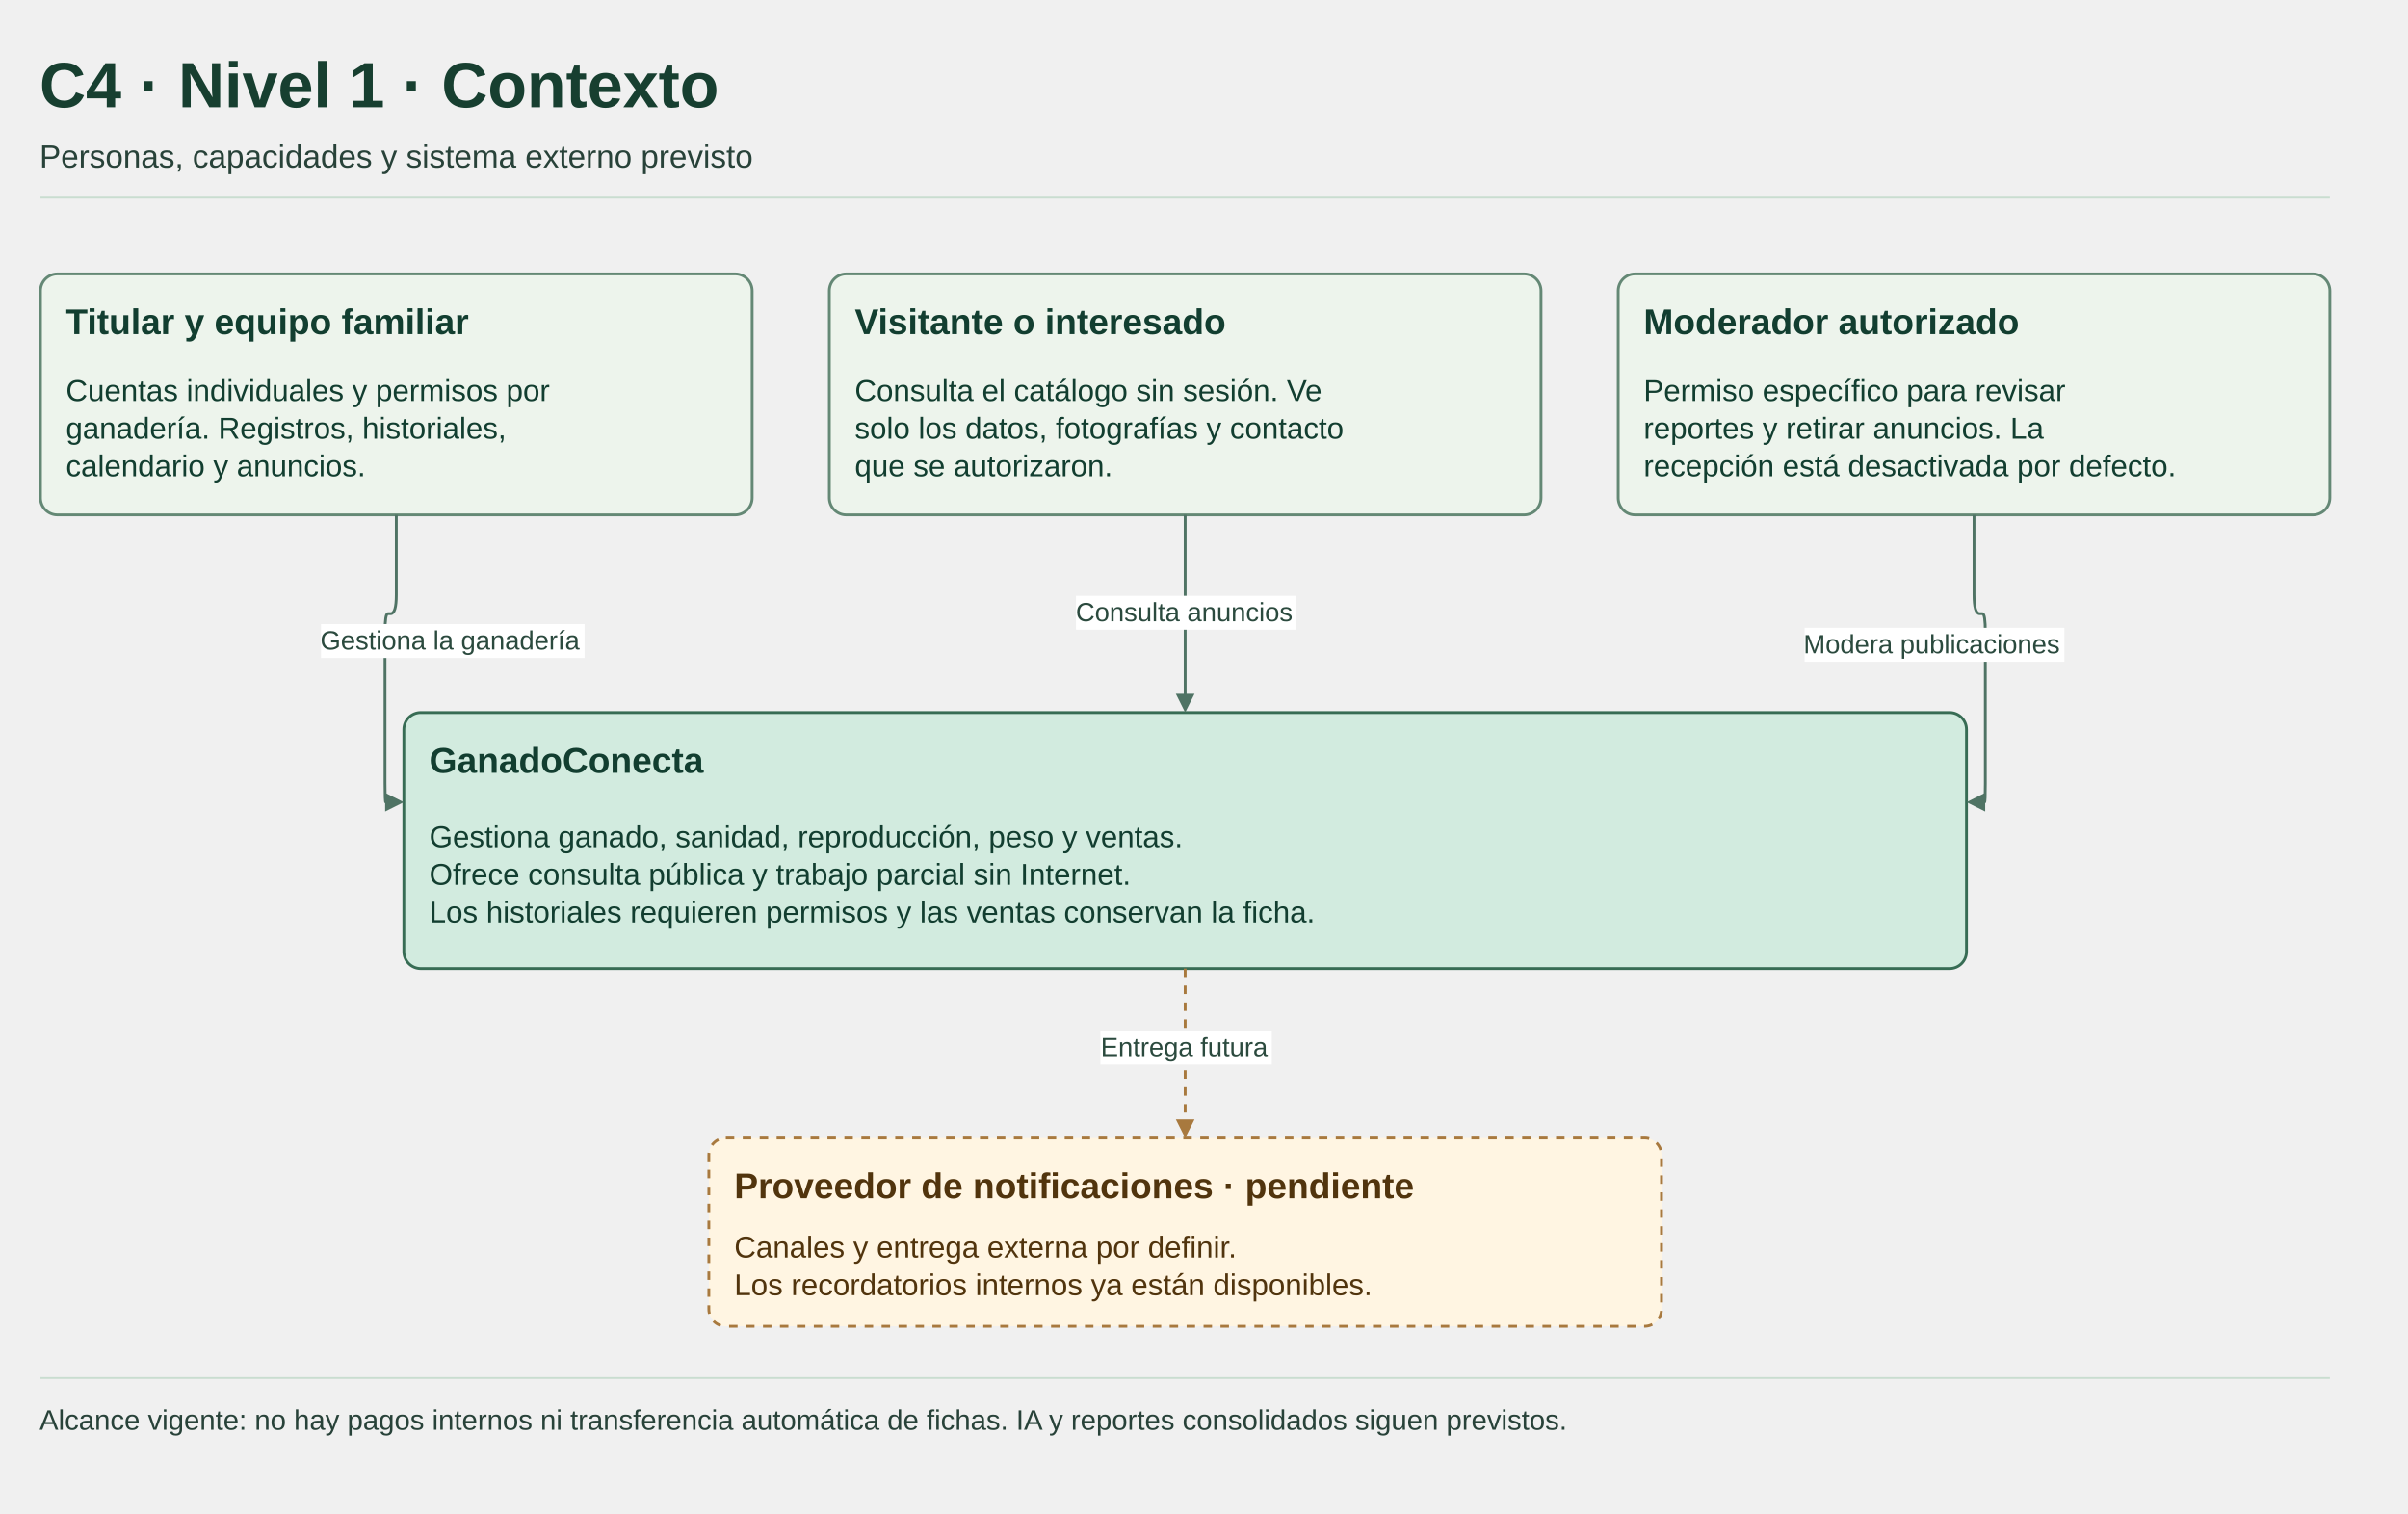
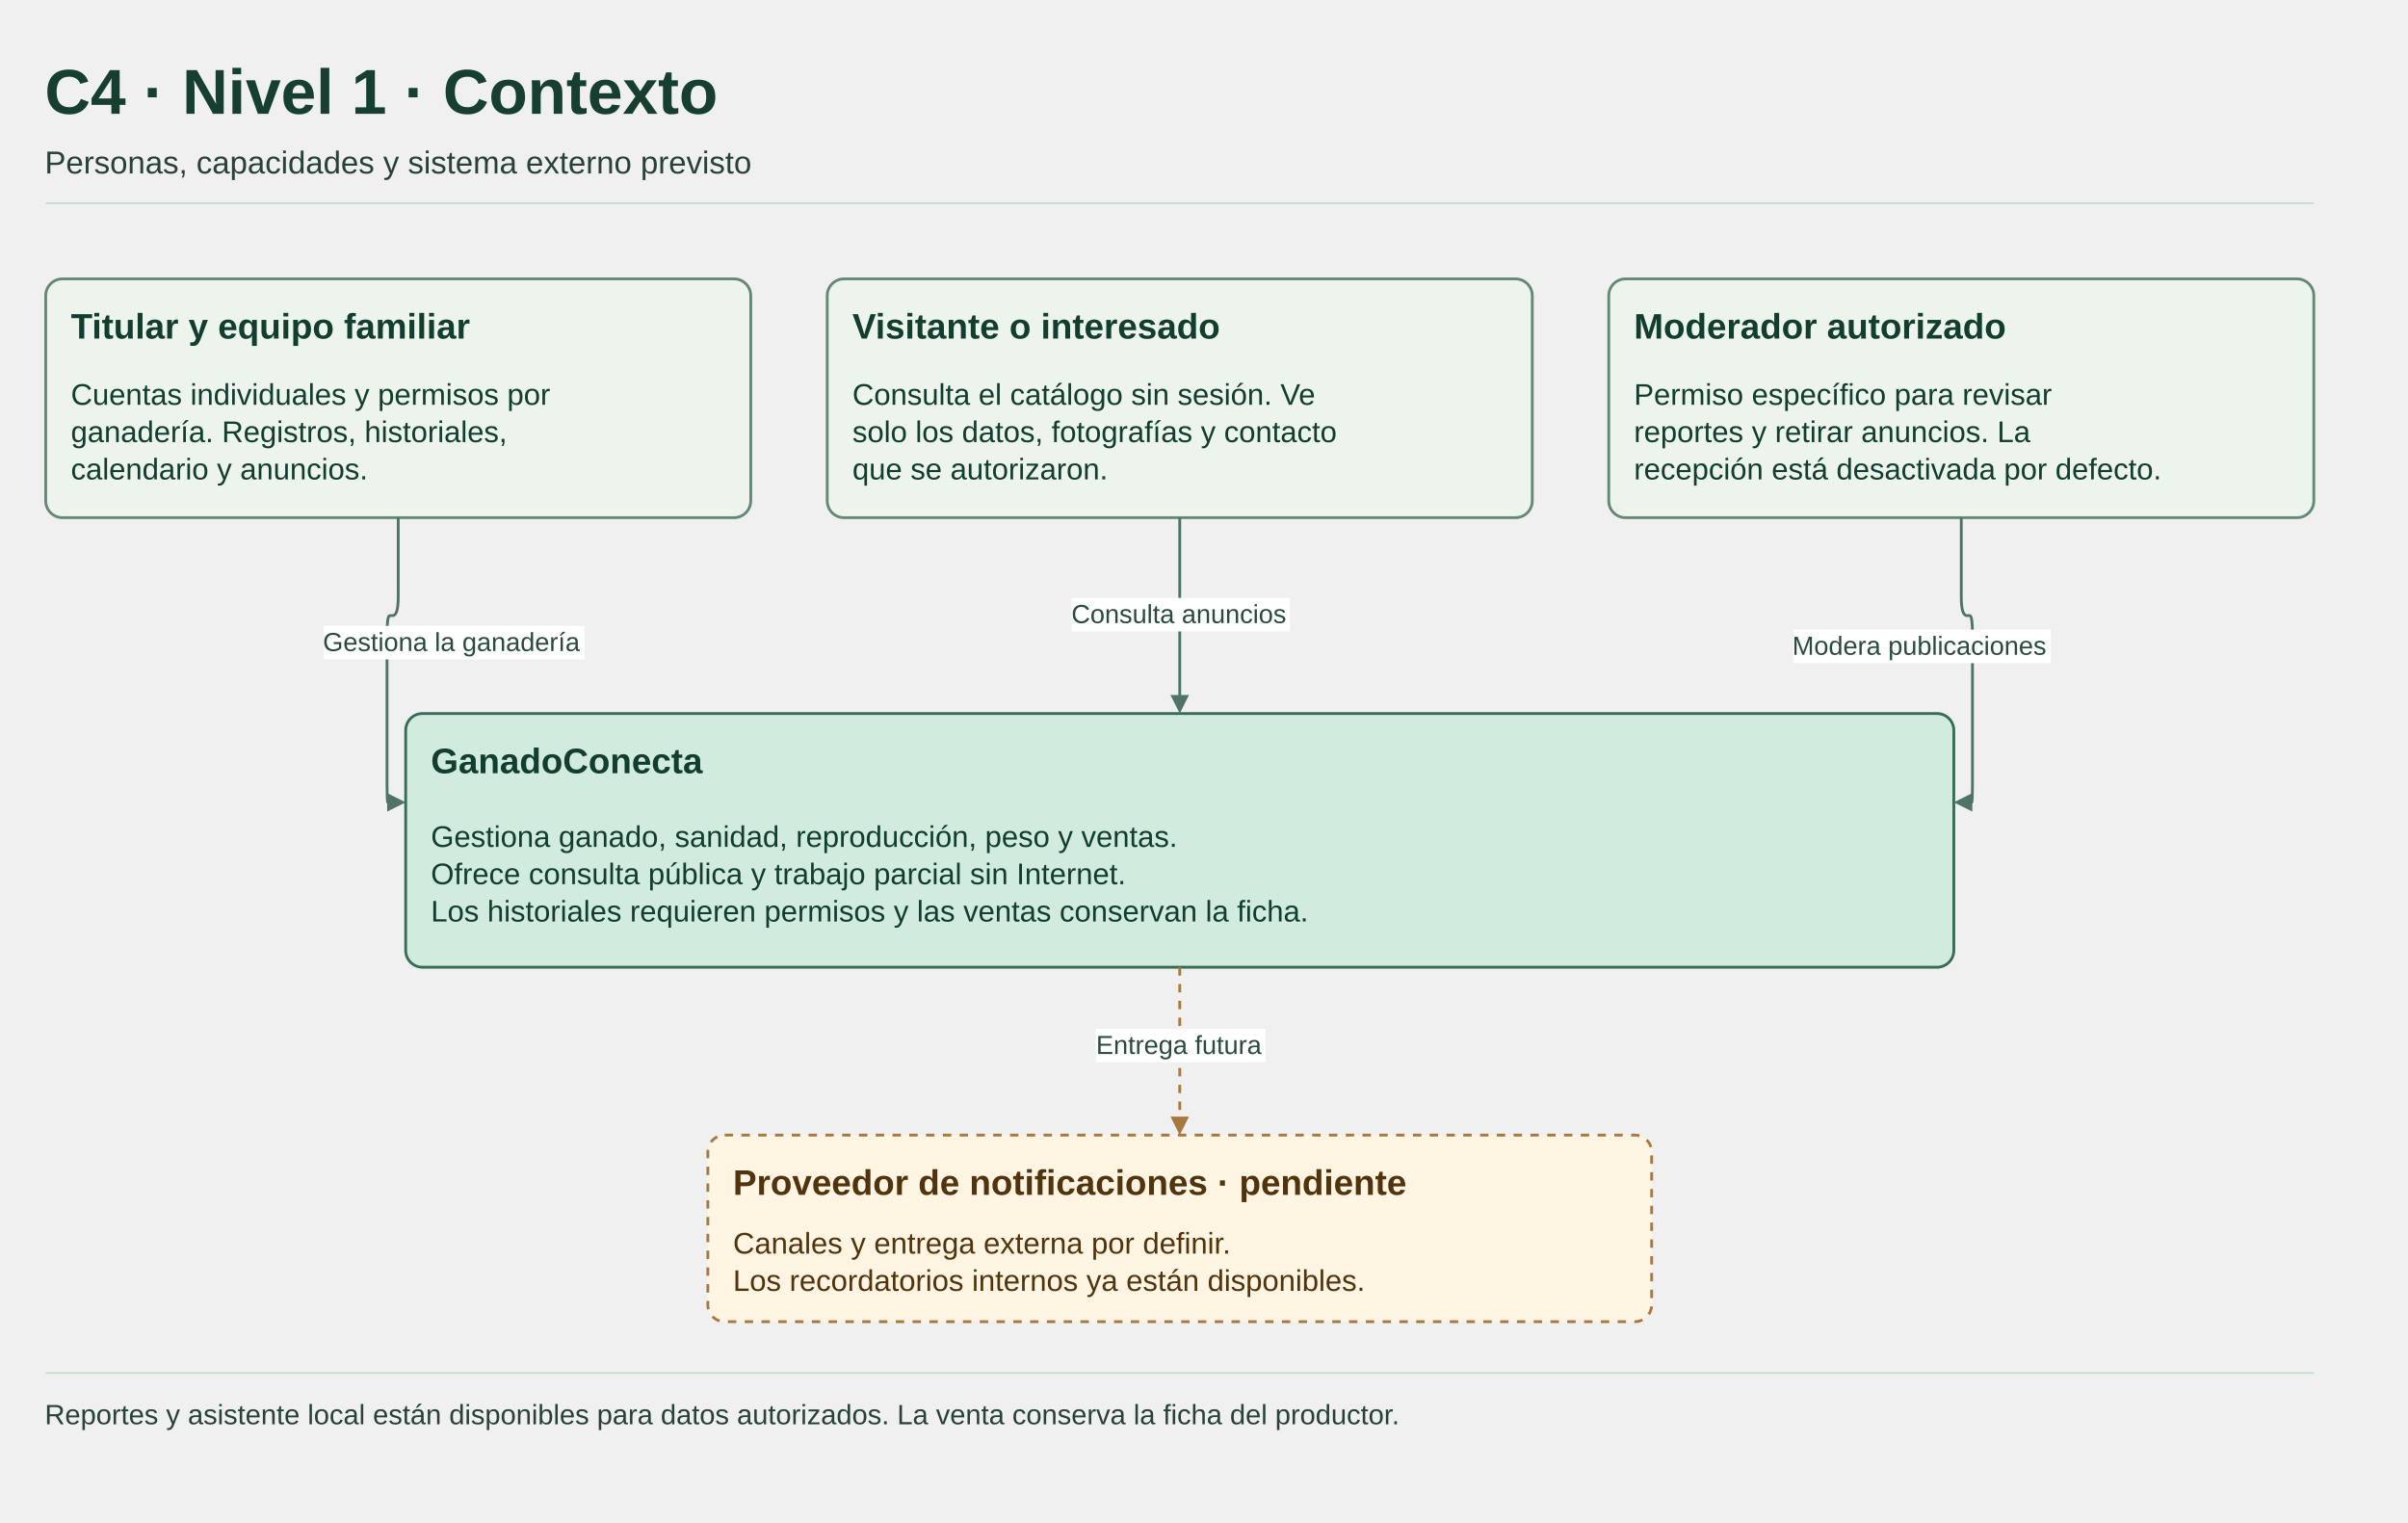
- <svg xmlns="http://www.w3.org/2000/svg" style="background: transparent; background-color: transparent; color-scheme: light;" version="1.1" width="1279px" height="804px" viewBox="-0.5 -0.5 1279 804">
+ <svg xmlns="http://www.w3.org/2000/svg" style="background: transparent; background-color: transparent; color-scheme: light dark;" version="1.1" width="1291px" height="816px" viewBox="-0.5 -0.5 1291 816">
  <defs />
  <g>
    <g data-cell-id="0">
      <g data-cell-id="1">
        <g data-cell-id="titulo">
          <g>
-             <rect x="21" y="19.5" width="1216" height="43" fill="none" stroke="none" pointer-events="all" />
+             <rect x="24" y="23.5" width="1216" height="43" fill="none" stroke="none" pointer-events="all" />
          </g>
          <g>
            <g fill="#173f30" font-family="&quot;Arial&quot;" font-weight="bold" font-size="34px" style="fill: light-dark(rgb(23, 63, 48), rgb(165, 199, 186));">
-               <text x="20.5" y="56.5">C4 · Nivel 1 · Contexto</text>
+               <text x="23.5" y="60.5">C4 · Nivel 1 · Contexto</text>
            </g>
          </g>
        </g>
        <g data-cell-id="subtitulo">
          <g>
-             <rect x="21" y="71" width="1216" height="21" fill="none" stroke="none" pointer-events="all" />
+             <rect x="24" y="75" width="1216" height="21" fill="none" stroke="none" pointer-events="all" />
          </g>
          <g>
            <g fill="#284239" font-family="&quot;Arial&quot;" font-size="17px" style="fill: light-dark(rgb(40, 66, 57), rgb(168, 191, 183));">
-               <text x="20.5" y="88.5">Personas, capacidades y sistema externo previsto</text>
+               <text x="23.5" y="92.5">Personas, capacidades y sistema externo previsto</text>
            </g>
          </g>
        </g>
        <g data-cell-id="encabezado">
          <g>
-             <rect x="21" y="104" width="1216" height="1" fill="#c9ddd0" stroke="none" pointer-events="all" style="fill: light-dark(rgb(201, 221, 208), rgb(39, 56, 45));" />
+             <rect x="24" y="108" width="1216" height="1" fill="#c9ddd0" stroke="none" pointer-events="all" style="fill: light-dark(rgb(201, 221, 208), rgb(39, 56, 45));" />
          </g>
        </g>
        <g data-cell-id="productor">
          <g>
-             <rect x="21" y="145" width="378" height="128" rx="9" ry="9" fill="#edf4ec" stroke="#648875" stroke-width="1.5" pointer-events="all" style="fill: light-dark(rgb(237, 244, 236), rgb(25, 31, 24)); stroke: light-dark(rgb(100, 136, 117), rgb(105, 136, 119));" />
+             <rect x="24" y="149" width="378" height="128" rx="9" ry="9" fill="#edf4ec" stroke="#648875" stroke-width="1.5" pointer-events="all" style="fill: light-dark(rgb(237, 244, 236), rgb(25, 31, 24)); stroke: light-dark(rgb(100, 136, 117), rgb(105, 136, 119));" />
          </g>
          <g data-cell-id="productor-titulo">
            <g>
-               <rect x="35" y="157" width="350" height="24" fill="none" stroke="none" pointer-events="all" />
+               <rect x="38" y="161" width="350" height="24" fill="none" stroke="none" pointer-events="all" />
            </g>
            <g>
              <g fill="#123e30" font-family="&quot;Arial&quot;" font-weight="bold" font-size="19px" style="fill: light-dark(rgb(18, 62, 48), rgb(164, 202, 190));">
-                 <text x="34.5" y="177">Titular y equipo familiar</text>
+                 <text x="37.5" y="181">Titular y equipo familiar</text>
              </g>
            </g>
          </g>
          <g data-cell-id="productor-detalle">
            <g>
-               <rect x="35" y="196" width="350" height="20" fill="none" stroke="none" pointer-events="all" />
-             </g>
-             <g>
-               <g fill="#123e30" font-family="&quot;Arial&quot;" font-size="16px" style="fill: light-dark(rgb(18, 62, 48), rgb(164, 202, 190));">
-                 <text x="34.5" y="212.5">Cuentas individuales y permisos por</text>
+               <rect x="38" y="200" width="350" height="20" fill="none" stroke="none" pointer-events="all" />
+             </g>
+             <g>
+               <g fill="#123e30" font-family="&quot;Arial&quot;" font-size="16px" style="fill: light-dark(rgb(18, 62, 48), rgb(164, 202, 190));">
+                 <text x="37.5" y="216.5">Cuentas individuales y permisos por</text>
              </g>
            </g>
          </g>
          <g data-cell-id="productor-detalle-l1">
            <g>
-               <rect x="35" y="216" width="350" height="20" fill="none" stroke="none" pointer-events="all" />
-             </g>
-             <g>
-               <g fill="#123e30" font-family="&quot;Arial&quot;" font-size="16px" style="fill: light-dark(rgb(18, 62, 48), rgb(164, 202, 190));">
-                 <text x="34.5" y="232.5">ganadería. Registros, historiales,</text>
+               <rect x="38" y="220" width="350" height="20" fill="none" stroke="none" pointer-events="all" />
+             </g>
+             <g>
+               <g fill="#123e30" font-family="&quot;Arial&quot;" font-size="16px" style="fill: light-dark(rgb(18, 62, 48), rgb(164, 202, 190));">
+                 <text x="37.5" y="236.5">ganadería. Registros, historiales,</text>
              </g>
            </g>
          </g>
          <g data-cell-id="productor-detalle-l2">
            <g>
-               <rect x="35" y="236" width="350" height="20" fill="none" stroke="none" pointer-events="all" />
-             </g>
-             <g>
-               <g fill="#123e30" font-family="&quot;Arial&quot;" font-size="16px" style="fill: light-dark(rgb(18, 62, 48), rgb(164, 202, 190));">
-                 <text x="34.5" y="252.5">calendario y anuncios.</text>
+               <rect x="38" y="240" width="350" height="20" fill="none" stroke="none" pointer-events="all" />
+             </g>
+             <g>
+               <g fill="#123e30" font-family="&quot;Arial&quot;" font-size="16px" style="fill: light-dark(rgb(18, 62, 48), rgb(164, 202, 190));">
+                 <text x="37.5" y="256.5">calendario y anuncios.</text>
              </g>
            </g>
          </g>
        </g>
        <g data-cell-id="visitante">
          <g>
-             <rect x="440" y="145" width="378" height="128" rx="9" ry="9" fill="#edf4ec" stroke="#648875" stroke-width="1.5" pointer-events="all" style="fill: light-dark(rgb(237, 244, 236), rgb(25, 31, 24)); stroke: light-dark(rgb(100, 136, 117), rgb(105, 136, 119));" />
+             <rect x="443" y="149" width="378" height="128" rx="9" ry="9" fill="#edf4ec" stroke="#648875" stroke-width="1.5" pointer-events="all" style="fill: light-dark(rgb(237, 244, 236), rgb(25, 31, 24)); stroke: light-dark(rgb(100, 136, 117), rgb(105, 136, 119));" />
          </g>
          <g data-cell-id="visitante-titulo">
            <g>
-               <rect x="454" y="157" width="350" height="24" fill="none" stroke="none" pointer-events="all" />
+               <rect x="457" y="161" width="350" height="24" fill="none" stroke="none" pointer-events="all" />
            </g>
            <g>
              <g fill="#123e30" font-family="&quot;Arial&quot;" font-weight="bold" font-size="19px" style="fill: light-dark(rgb(18, 62, 48), rgb(164, 202, 190));">
-                 <text x="453.5" y="177">Visitante o interesado</text>
+                 <text x="456.5" y="181">Visitante o interesado</text>
              </g>
            </g>
          </g>
          <g data-cell-id="visitante-detalle">
            <g>
-               <rect x="454" y="196" width="350" height="20" fill="none" stroke="none" pointer-events="all" />
-             </g>
-             <g>
-               <g fill="#123e30" font-family="&quot;Arial&quot;" font-size="16px" style="fill: light-dark(rgb(18, 62, 48), rgb(164, 202, 190));">
-                 <text x="453.5" y="212.5">Consulta el catálogo sin sesión. Ve</text>
+               <rect x="457" y="200" width="350" height="20" fill="none" stroke="none" pointer-events="all" />
+             </g>
+             <g>
+               <g fill="#123e30" font-family="&quot;Arial&quot;" font-size="16px" style="fill: light-dark(rgb(18, 62, 48), rgb(164, 202, 190));">
+                 <text x="456.5" y="216.5">Consulta el catálogo sin sesión. Ve</text>
              </g>
            </g>
          </g>
          <g data-cell-id="visitante-detalle-l1">
            <g>
-               <rect x="454" y="216" width="350" height="20" fill="none" stroke="none" pointer-events="all" />
-             </g>
-             <g>
-               <g fill="#123e30" font-family="&quot;Arial&quot;" font-size="16px" style="fill: light-dark(rgb(18, 62, 48), rgb(164, 202, 190));">
-                 <text x="453.5" y="232.5">solo los datos, fotografías y contacto</text>
+               <rect x="457" y="220" width="350" height="20" fill="none" stroke="none" pointer-events="all" />
+             </g>
+             <g>
+               <g fill="#123e30" font-family="&quot;Arial&quot;" font-size="16px" style="fill: light-dark(rgb(18, 62, 48), rgb(164, 202, 190));">
+                 <text x="456.5" y="236.5">solo los datos, fotografías y contacto</text>
              </g>
            </g>
          </g>
          <g data-cell-id="visitante-detalle-l2">
            <g>
-               <rect x="454" y="236" width="350" height="20" fill="none" stroke="none" pointer-events="all" />
-             </g>
-             <g>
-               <g fill="#123e30" font-family="&quot;Arial&quot;" font-size="16px" style="fill: light-dark(rgb(18, 62, 48), rgb(164, 202, 190));">
-                 <text x="453.5" y="252.5">que se autorizaron.</text>
+               <rect x="457" y="240" width="350" height="20" fill="none" stroke="none" pointer-events="all" />
+             </g>
+             <g>
+               <g fill="#123e30" font-family="&quot;Arial&quot;" font-size="16px" style="fill: light-dark(rgb(18, 62, 48), rgb(164, 202, 190));">
+                 <text x="456.5" y="256.5">que se autorizaron.</text>
              </g>
            </g>
          </g>
        </g>
        <g data-cell-id="moderador">
          <g>
-             <rect x="859" y="145" width="378" height="128" rx="9" ry="9" fill="#edf4ec" stroke="#648875" stroke-width="1.5" pointer-events="all" style="fill: light-dark(rgb(237, 244, 236), rgb(25, 31, 24)); stroke: light-dark(rgb(100, 136, 117), rgb(105, 136, 119));" />
+             <rect x="862" y="149" width="378" height="128" rx="9" ry="9" fill="#edf4ec" stroke="#648875" stroke-width="1.5" pointer-events="all" style="fill: light-dark(rgb(237, 244, 236), rgb(25, 31, 24)); stroke: light-dark(rgb(100, 136, 117), rgb(105, 136, 119));" />
          </g>
          <g data-cell-id="moderador-titulo">
            <g>
-               <rect x="873" y="157" width="350" height="24" fill="none" stroke="none" pointer-events="all" />
+               <rect x="876" y="161" width="350" height="24" fill="none" stroke="none" pointer-events="all" />
            </g>
            <g>
              <g fill="#123e30" font-family="&quot;Arial&quot;" font-weight="bold" font-size="19px" style="fill: light-dark(rgb(18, 62, 48), rgb(164, 202, 190));">
-                 <text x="872.5" y="177">Moderador autorizado</text>
+                 <text x="875.5" y="181">Moderador autorizado</text>
              </g>
            </g>
          </g>
          <g data-cell-id="moderador-detalle">
            <g>
-               <rect x="873" y="196" width="350" height="20" fill="none" stroke="none" pointer-events="all" />
-             </g>
-             <g>
-               <g fill="#123e30" font-family="&quot;Arial&quot;" font-size="16px" style="fill: light-dark(rgb(18, 62, 48), rgb(164, 202, 190));">
-                 <text x="872.5" y="212.5">Permiso específico para revisar</text>
+               <rect x="876" y="200" width="350" height="20" fill="none" stroke="none" pointer-events="all" />
+             </g>
+             <g>
+               <g fill="#123e30" font-family="&quot;Arial&quot;" font-size="16px" style="fill: light-dark(rgb(18, 62, 48), rgb(164, 202, 190));">
+                 <text x="875.5" y="216.5">Permiso específico para revisar</text>
              </g>
            </g>
          </g>
          <g data-cell-id="moderador-detalle-l1">
            <g>
-               <rect x="873" y="216" width="350" height="20" fill="none" stroke="none" pointer-events="all" />
-             </g>
-             <g>
-               <g fill="#123e30" font-family="&quot;Arial&quot;" font-size="16px" style="fill: light-dark(rgb(18, 62, 48), rgb(164, 202, 190));">
-                 <text x="872.5" y="232.5">reportes y retirar anuncios. La</text>
+               <rect x="876" y="220" width="350" height="20" fill="none" stroke="none" pointer-events="all" />
+             </g>
+             <g>
+               <g fill="#123e30" font-family="&quot;Arial&quot;" font-size="16px" style="fill: light-dark(rgb(18, 62, 48), rgb(164, 202, 190));">
+                 <text x="875.5" y="236.5">reportes y retirar anuncios. La</text>
              </g>
            </g>
          </g>
          <g data-cell-id="moderador-detalle-l2">
            <g>
-               <rect x="873" y="236" width="350" height="20" fill="none" stroke="none" pointer-events="all" />
-             </g>
-             <g>
-               <g fill="#123e30" font-family="&quot;Arial&quot;" font-size="16px" style="fill: light-dark(rgb(18, 62, 48), rgb(164, 202, 190));">
-                 <text x="872.5" y="252.5">recepción está desactivada por defecto.</text>
+               <rect x="876" y="240" width="350" height="20" fill="none" stroke="none" pointer-events="all" />
+             </g>
+             <g>
+               <g fill="#123e30" font-family="&quot;Arial&quot;" font-size="16px" style="fill: light-dark(rgb(18, 62, 48), rgb(164, 202, 190));">
+                 <text x="875.5" y="256.5">recepción está desactivada por defecto.</text>
              </g>
            </g>
          </g>
        </g>
        <g data-cell-id="gc">
          <g>
-             <rect x="214" y="378" width="830" height="136" rx="9" ry="9" fill="#d2ebdf" stroke="#376c54" stroke-width="1.5" pointer-events="all" style="fill: light-dark(rgb(210, 235, 223), rgb(24, 46, 36)); stroke: light-dark(rgb(55, 108, 84), rgb(121, 167, 146));" />
+             <rect x="217" y="382" width="830" height="136" rx="9" ry="9" fill="#d2ebdf" stroke="#376c54" stroke-width="1.5" pointer-events="all" style="fill: light-dark(rgb(210, 235, 223), rgb(24, 46, 36)); stroke: light-dark(rgb(55, 108, 84), rgb(121, 167, 146));" />
          </g>
          <g data-cell-id="gc-titulo">
            <g>
-               <rect x="228" y="390" width="802" height="24" fill="none" stroke="none" pointer-events="all" />
+               <rect x="231" y="394" width="802" height="24" fill="none" stroke="none" pointer-events="all" />
            </g>
            <g>
              <g fill="#123e30" font-family="&quot;Arial&quot;" font-weight="bold" font-size="19px" style="fill: light-dark(rgb(18, 62, 48), rgb(164, 202, 190));">
-                 <text x="227.5" y="410">GanadoConecta</text>
+                 <text x="230.5" y="414">GanadoConecta</text>
              </g>
            </g>
          </g>
          <g data-cell-id="gc-detalle">
            <g>
-               <rect x="228" y="433" width="802" height="20" fill="none" stroke="none" pointer-events="all" />
-             </g>
-             <g>
-               <g fill="#123e30" font-family="&quot;Arial&quot;" font-size="16px" style="fill: light-dark(rgb(18, 62, 48), rgb(164, 202, 190));">
-                 <text x="227.5" y="449.5">Gestiona ganado, sanidad, reproducción, peso y ventas.</text>
+               <rect x="231" y="437" width="802" height="20" fill="none" stroke="none" pointer-events="all" />
+             </g>
+             <g>
+               <g fill="#123e30" font-family="&quot;Arial&quot;" font-size="16px" style="fill: light-dark(rgb(18, 62, 48), rgb(164, 202, 190));">
+                 <text x="230.5" y="453.5">Gestiona ganado, sanidad, reproducción, peso y ventas.</text>
              </g>
            </g>
          </g>
          <g data-cell-id="gc-detalle-l1">
            <g>
-               <rect x="228" y="453" width="802" height="20" fill="none" stroke="none" pointer-events="all" />
-             </g>
-             <g>
-               <g fill="#123e30" font-family="&quot;Arial&quot;" font-size="16px" style="fill: light-dark(rgb(18, 62, 48), rgb(164, 202, 190));">
-                 <text x="227.5" y="469.5">Ofrece consulta pública y trabajo parcial sin Internet.</text>
+               <rect x="231" y="457" width="802" height="20" fill="none" stroke="none" pointer-events="all" />
+             </g>
+             <g>
+               <g fill="#123e30" font-family="&quot;Arial&quot;" font-size="16px" style="fill: light-dark(rgb(18, 62, 48), rgb(164, 202, 190));">
+                 <text x="230.5" y="473.5">Ofrece consulta pública y trabajo parcial sin Internet.</text>
              </g>
            </g>
          </g>
          <g data-cell-id="gc-detalle-l2">
            <g>
-               <rect x="228" y="473" width="802" height="20" fill="none" stroke="none" pointer-events="all" />
-             </g>
-             <g>
-               <g fill="#123e30" font-family="&quot;Arial&quot;" font-size="16px" style="fill: light-dark(rgb(18, 62, 48), rgb(164, 202, 190));">
-                 <text x="227.5" y="489.5">Los historiales requieren permisos y las ventas conservan la ficha.</text>
+               <rect x="231" y="477" width="802" height="20" fill="none" stroke="none" pointer-events="all" />
+             </g>
+             <g>
+               <g fill="#123e30" font-family="&quot;Arial&quot;" font-size="16px" style="fill: light-dark(rgb(18, 62, 48), rgb(164, 202, 190));">
+                 <text x="230.5" y="493.5">Los historiales requieren permisos y las ventas conservan la ficha.</text>
              </g>
            </g>
          </g>
        </g>
        <g data-cell-id="p-gc">
          <g>
-             <path d="M 210 273 L 210 315.5 Q 210 325.5 207 325.5 L 205.5 325.5 Q 204 325.5 204 335.5 L 204 415.6 Q 204 425.6 204.41 425.6 L 204.82 425.6" fill="none" stroke="#4f7364" stroke-width="1.5" stroke-miterlimit="10" pointer-events="stroke" style="stroke: light-dark(rgb(79, 115, 100), rgb(122, 153, 140));" />
-             <path d="M 212.32 425.6 L 204.82 429.35 L 204.82 421.85 Z" fill="#4f7364" stroke="#4f7364" stroke-width="1.5" stroke-miterlimit="10" pointer-events="all" style="fill: light-dark(rgb(79, 115, 100), rgb(122, 153, 140)); stroke: light-dark(rgb(79, 115, 100), rgb(122, 153, 140));" />
+             <path d="M 213 277 L 213 319.5 Q 213 329.5 210 329.5 L 208.5 329.5 Q 207 329.5 207 339.5 L 207 419.6 Q 207 429.6 207.41 429.6 L 207.82 429.6" fill="none" stroke="#4f7364" stroke-width="1.5" stroke-miterlimit="10" pointer-events="stroke" style="stroke: light-dark(rgb(79, 115, 100), rgb(122, 153, 140));" />
+             <path d="M 215.32 429.6 L 207.82 433.35 L 207.82 425.85 Z" fill="#4f7364" stroke="#4f7364" stroke-width="1.5" stroke-miterlimit="10" pointer-events="all" style="fill: light-dark(rgb(79, 115, 100), rgb(122, 153, 140)); stroke: light-dark(rgb(79, 115, 100), rgb(122, 153, 140));" />
          </g>
          <g>
            <g fill="#2b4a3e" font-family="&quot;Arial&quot;" text-anchor="middle" font-size="14px" style="fill: light-dark(rgb(43, 74, 62), rgb(160, 186, 176));">
-               <rect fill="#ffffff" stroke="none" x="170" y="331" width="140" height="18" stroke-width="0" style="fill: light-dark(rgb(255, 255, 255), rgb(18, 18, 18));" />
-               <text x="238.5" y="344.5">Gestiona la ganadería</text>
+               <rect fill="#ffffff" stroke="none" x="173" y="335" width="140" height="18" stroke-width="0" style="fill: light-dark(rgb(255, 255, 255), rgb(18, 18, 18));" />
+               <text x="241.5" y="348.5">Gestiona la ganadería</text>
            </g>
          </g>
        </g>
        <g data-cell-id="v-gc">
          <g>
-             <path d="M 629 273 L 629 368.82" fill="none" stroke="#4f7364" stroke-width="1.5" stroke-miterlimit="10" pointer-events="stroke" style="stroke: light-dark(rgb(79, 115, 100), rgb(122, 153, 140));" />
-             <path d="M 629 376.32 L 625.25 368.82 L 632.75 368.82 Z" fill="#4f7364" stroke="#4f7364" stroke-width="1.5" stroke-miterlimit="10" pointer-events="all" style="fill: light-dark(rgb(79, 115, 100), rgb(122, 153, 140)); stroke: light-dark(rgb(79, 115, 100), rgb(122, 153, 140));" />
+             <path d="M 632 277 L 632 372.82" fill="none" stroke="#4f7364" stroke-width="1.5" stroke-miterlimit="10" pointer-events="stroke" style="stroke: light-dark(rgb(79, 115, 100), rgb(122, 153, 140));" />
+             <path d="M 632 380.32 L 628.25 372.82 L 635.75 372.82 Z" fill="#4f7364" stroke="#4f7364" stroke-width="1.5" stroke-miterlimit="10" pointer-events="all" style="fill: light-dark(rgb(79, 115, 100), rgb(122, 153, 140)); stroke: light-dark(rgb(79, 115, 100), rgb(122, 153, 140));" />
          </g>
          <g>
            <g fill="#2b4a3e" font-family="&quot;Arial&quot;" text-anchor="middle" font-size="14px" style="fill: light-dark(rgb(43, 74, 62), rgb(160, 186, 176));">
-               <rect fill="#ffffff" stroke="none" x="571" y="316" width="117" height="18" stroke-width="0" style="fill: light-dark(rgb(255, 255, 255), rgb(18, 18, 18));" />
-               <text x="628.5" y="329.5">Consulta anuncios</text>
+               <rect fill="#ffffff" stroke="none" x="574" y="320" width="117" height="18" stroke-width="0" style="fill: light-dark(rgb(255, 255, 255), rgb(18, 18, 18));" />
+               <text x="631.5" y="333.5">Consulta anuncios</text>
            </g>
          </g>
        </g>
        <g data-cell-id="m-gc">
          <g>
-             <path d="M 1048 273 L 1048 315.5 Q 1048 325.5 1051 325.5 L 1052.5 325.5 Q 1054 325.5 1054 335.5 L 1054 415.6 Q 1054 425.6 1053.59 425.6 L 1053.18 425.6" fill="none" stroke="#4f7364" stroke-width="1.5" stroke-miterlimit="10" pointer-events="stroke" style="stroke: light-dark(rgb(79, 115, 100), rgb(122, 153, 140));" />
-             <path d="M 1045.68 425.6 L 1053.18 421.85 L 1053.18 429.35 Z" fill="#4f7364" stroke="#4f7364" stroke-width="1.5" stroke-miterlimit="10" pointer-events="all" style="fill: light-dark(rgb(79, 115, 100), rgb(122, 153, 140)); stroke: light-dark(rgb(79, 115, 100), rgb(122, 153, 140));" />
+             <path d="M 1051 277 L 1051 319.5 Q 1051 329.5 1054 329.5 L 1055.5 329.5 Q 1057 329.5 1057 339.5 L 1057 419.6 Q 1057 429.6 1056.59 429.6 L 1056.18 429.6" fill="none" stroke="#4f7364" stroke-width="1.5" stroke-miterlimit="10" pointer-events="stroke" style="stroke: light-dark(rgb(79, 115, 100), rgb(122, 153, 140));" />
+             <path d="M 1048.68 429.6 L 1056.18 425.85 L 1056.18 433.35 Z" fill="#4f7364" stroke="#4f7364" stroke-width="1.5" stroke-miterlimit="10" pointer-events="all" style="fill: light-dark(rgb(79, 115, 100), rgb(122, 153, 140)); stroke: light-dark(rgb(79, 115, 100), rgb(122, 153, 140));" />
          </g>
          <g>
            <g fill="#2b4a3e" font-family="&quot;Arial&quot;" text-anchor="middle" font-size="14px" style="fill: light-dark(rgb(43, 74, 62), rgb(160, 186, 176));">
-               <rect fill="#ffffff" stroke="none" x="958" y="333" width="138" height="18" stroke-width="0" style="fill: light-dark(rgb(255, 255, 255), rgb(18, 18, 18));" />
-               <text x="1025.5" y="346.5">Modera publicaciones</text>
+               <rect fill="#ffffff" stroke="none" x="961" y="337" width="138" height="18" stroke-width="0" style="fill: light-dark(rgb(255, 255, 255), rgb(18, 18, 18));" />
+               <text x="1028.5" y="350.5">Modera publicaciones</text>
            </g>
          </g>
        </g>
        <g data-cell-id="ext">
          <g>
-             <rect x="376" y="604" width="506" height="100" rx="9" ry="9" fill="#fff5e2" stroke="#a8793e" stroke-width="1.5" stroke-dasharray="4.5 4.5" pointer-events="all" style="fill: light-dark(rgb(255, 245, 226), rgb(33, 25, 8)); stroke: light-dark(rgb(168, 121, 62), rgb(163, 123, 72));" />
+             <rect x="379" y="608" width="506" height="100" rx="9" ry="9" fill="#fff5e2" stroke="#a8793e" stroke-width="1.5" stroke-dasharray="4.5 4.5" pointer-events="all" style="fill: light-dark(rgb(255, 245, 226), rgb(33, 25, 8)); stroke: light-dark(rgb(168, 121, 62), rgb(163, 123, 72));" />
          </g>
          <g data-cell-id="ext-titulo">
            <g>
-               <rect x="390" y="616" width="478" height="24" fill="none" stroke="none" pointer-events="all" />
+               <rect x="393" y="620" width="478" height="24" fill="none" stroke="none" pointer-events="all" />
            </g>
            <g>
              <g fill="#51340d" font-family="&quot;Arial&quot;" font-weight="bold" font-size="19px" style="fill: light-dark(rgb(81, 52, 13), rgb(211, 186, 152));">
-                 <text x="389.5" y="636">Proveedor de notificaciones · pendiente</text>
+                 <text x="392.5" y="640">Proveedor de notificaciones · pendiente</text>
              </g>
            </g>
          </g>
          <g data-cell-id="ext-detalle">
            <g>
-               <rect x="390" y="651" width="478" height="20" fill="none" stroke="none" pointer-events="all" />
+               <rect x="393" y="655" width="478" height="20" fill="none" stroke="none" pointer-events="all" />
            </g>
            <g>
              <g fill="#51340d" font-family="&quot;Arial&quot;" font-size="16px" style="fill: light-dark(rgb(81, 52, 13), rgb(211, 186, 152));">
-                 <text x="389.5" y="667.5">Canales y entrega externa por definir.</text>
+                 <text x="392.5" y="671.5">Canales y entrega externa por definir.</text>
              </g>
            </g>
          </g>
          <g data-cell-id="ext-detalle-l1">
            <g>
-               <rect x="390" y="671" width="478" height="20" fill="none" stroke="none" pointer-events="all" />
+               <rect x="393" y="675" width="478" height="20" fill="none" stroke="none" pointer-events="all" />
            </g>
            <g>
              <g fill="#51340d" font-family="&quot;Arial&quot;" font-size="16px" style="fill: light-dark(rgb(81, 52, 13), rgb(211, 186, 152));">
-                 <text x="389.5" y="687.5">Los recordatorios internos ya están disponibles.</text>
+                 <text x="392.5" y="691.5">Los recordatorios internos ya están disponibles.</text>
              </g>
            </g>
          </g>
        </g>
        <g data-cell-id="gc-ext">
          <g>
-             <path d="M 629 514 L 629 594.82" fill="none" stroke="#a8793e" stroke-width="1.5" stroke-miterlimit="10" stroke-dasharray="4.5 4.5" pointer-events="stroke" style="stroke: light-dark(rgb(168, 121, 62), rgb(163, 123, 72));" />
-             <path d="M 629 602.32 L 625.25 594.82 L 632.75 594.82 Z" fill="#a8793e" stroke="#a8793e" stroke-width="1.5" stroke-miterlimit="10" pointer-events="all" style="fill: light-dark(rgb(168, 121, 62), rgb(163, 123, 72)); stroke: light-dark(rgb(168, 121, 62), rgb(163, 123, 72));" />
+             <path d="M 632 518 L 632 598.82" fill="none" stroke="#a8793e" stroke-width="1.5" stroke-miterlimit="10" stroke-dasharray="4.5 4.5" pointer-events="stroke" style="stroke: light-dark(rgb(168, 121, 62), rgb(163, 123, 72));" />
+             <path d="M 632 606.32 L 628.25 598.82 L 635.75 598.82 Z" fill="#a8793e" stroke="#a8793e" stroke-width="1.5" stroke-miterlimit="10" pointer-events="all" style="fill: light-dark(rgb(168, 121, 62), rgb(163, 123, 72)); stroke: light-dark(rgb(168, 121, 62), rgb(163, 123, 72));" />
          </g>
          <g>
            <g fill="#2b4a3e" font-family="&quot;Arial&quot;" text-anchor="middle" font-size="14px" style="fill: light-dark(rgb(43, 74, 62), rgb(160, 186, 176));">
-               <rect fill="#ffffff" stroke="none" x="584" y="547" width="91" height="18" stroke-width="0" style="fill: light-dark(rgb(255, 255, 255), rgb(18, 18, 18));" />
-               <text x="628.5" y="560.5">Entrega futura</text>
+               <rect fill="#ffffff" stroke="none" x="587" y="551" width="91" height="18" stroke-width="0" style="fill: light-dark(rgb(255, 255, 255), rgb(18, 18, 18));" />
+               <text x="631.5" y="564.5">Entrega futura</text>
            </g>
          </g>
        </g>
        <g data-cell-id="pie-linea">
          <g>
-             <rect x="21" y="731" width="1216" height="1" fill="#c9ddd0" stroke="none" pointer-events="all" style="fill: light-dark(rgb(201, 221, 208), rgb(39, 56, 45));" />
+             <rect x="24" y="735" width="1216" height="1" fill="#c9ddd0" stroke="none" pointer-events="all" style="fill: light-dark(rgb(201, 221, 208), rgb(39, 56, 45));" />
          </g>
        </g>
        <g data-cell-id="pie">
          <g>
-             <rect x="21" y="743.5" width="1216" height="19" fill="none" stroke="none" pointer-events="all" />
+             <rect x="24" y="747.5" width="1216" height="19" fill="none" stroke="none" pointer-events="all" />
          </g>
          <g>
            <g fill="#284239" font-family="&quot;Arial&quot;" font-size="15px" style="fill: light-dark(rgb(40, 66, 57), rgb(168, 191, 183));">
-               <text x="20.5" y="759">Alcance vigente: no hay pagos internos ni transferencia automática de fichas. IA y reportes consolidados siguen previstos.</text>
+               <text x="23.5" y="763">Reportes y asistente local están disponibles para datos autorizados. La venta conserva la ficha del productor.</text>
            </g>
          </g>
        </g>
      </g>
    </g>
  </g>
</svg>
